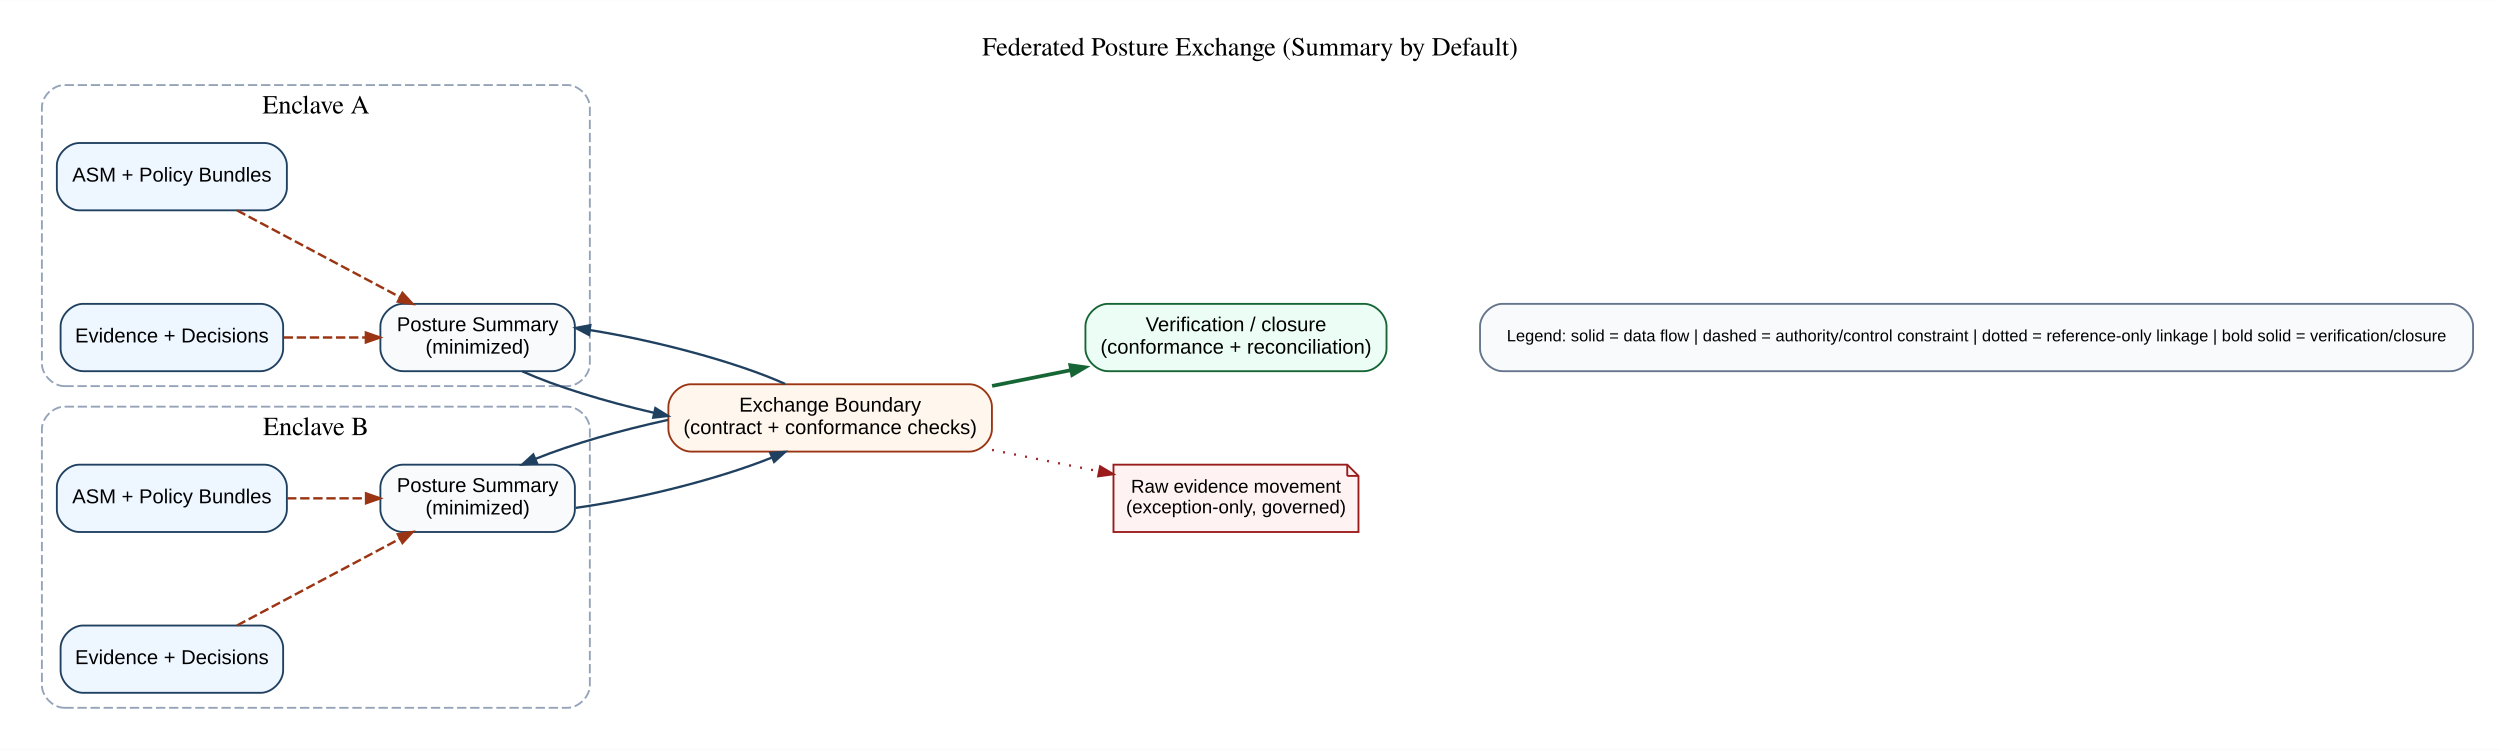
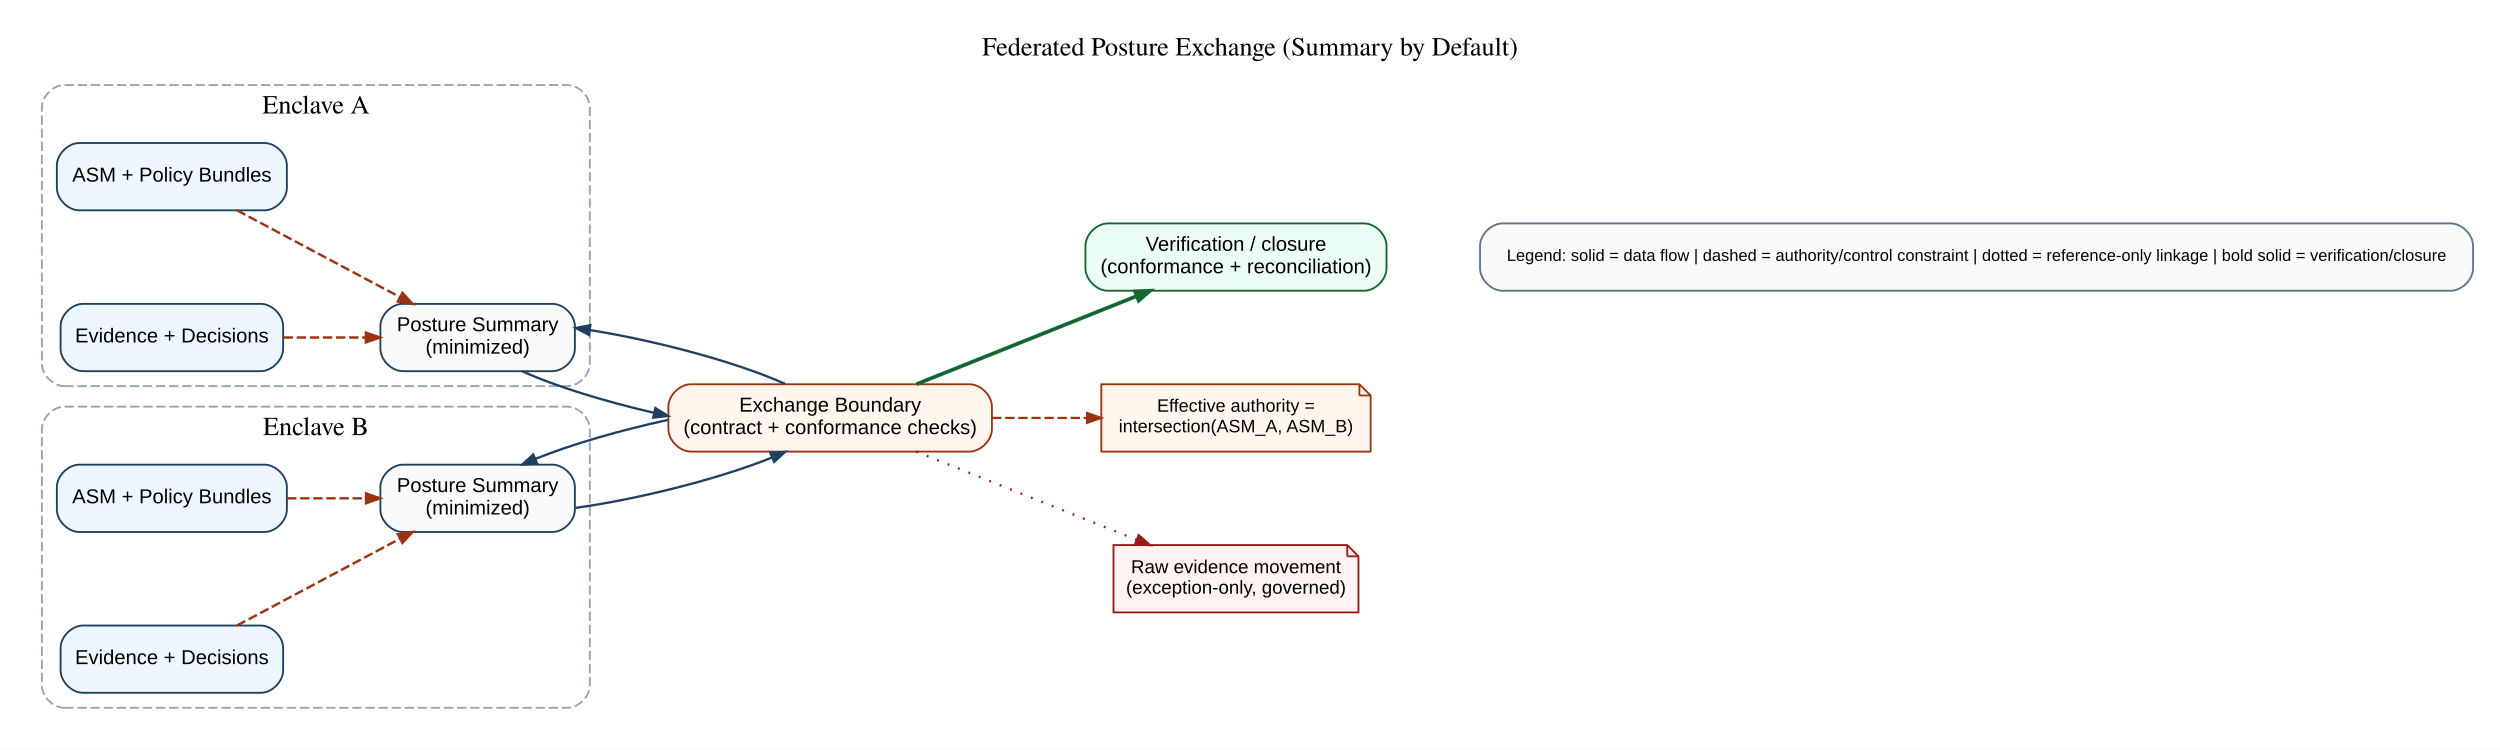
<svg xmlns="http://www.w3.org/2000/svg" width="1337pt" height="401pt" viewBox="0.00 0.00 1336.80 400.80">
  <g id="graph0" class="graph" transform="scale(1 1) rotate(0) translate(14.4 386.4)">
    <polygon fill="white" stroke="transparent" points="-14.4,14.4 -14.4,-386.4 1322.4,-386.4 1322.4,14.4 -14.4,14.4" />
    <text text-anchor="middle" x="654" y="-356.8" font-family="Times,serif" font-size="14.00">Federated Posture Exchange (Summary by Default)</text>
    <g id="clust1" class="cluster">
      <path fill="white" stroke="#94a3b8" stroke-dasharray="5,2" d="M20,-180C20,-180 289,-180 289,-180 295,-180 301,-186 301,-192 301,-192 301,-329 301,-329 301,-335 295,-341 289,-341 289,-341 20,-341 20,-341 14,-341 8,-335 8,-329 8,-329 8,-192 8,-192 8,-186 14,-180 20,-180" />
      <text text-anchor="middle" x="154.5" y="-325.8" font-family="Times,serif" font-size="14.00">Enclave A</text>
    </g>
    <g id="clust2" class="cluster">
      <path fill="white" stroke="#94a3b8" stroke-dasharray="5,2" d="M20,-8C20,-8 289,-8 289,-8 295,-8 301,-14 301,-20 301,-20 301,-157 301,-157 301,-163 295,-169 289,-169 289,-169 20,-169 20,-169 14,-169 8,-163 8,-157 8,-157 8,-20 8,-20 8,-14 14,-8 20,-8" />
      <text text-anchor="middle" x="154.5" y="-153.8" font-family="Times,serif" font-size="14.00">Enclave B</text>
    </g>
    <g id="node1" class="node">
      <path fill="#eef6ff" stroke="#204060" d="M127,-310C127,-310 28,-310 28,-310 22,-310 16,-304 16,-298 16,-298 16,-286 16,-286 16,-280 22,-274 28,-274 28,-274 127,-274 127,-274 133,-274 139,-280 139,-286 139,-286 139,-298 139,-298 139,-304 133,-310 127,-310" />
      <text text-anchor="middle" x="77.5" y="-289.36" font-family="Arial" font-size="10.80">ASM + Policy Bundles</text>
    </g>
    <g id="node3" class="node">
      <path fill="#f8fafc" stroke="#204060" d="M281,-224C281,-224 201,-224 201,-224 195,-224 189,-218 189,-212 189,-212 189,-200 189,-200 189,-194 195,-188 201,-188 201,-188 281,-188 281,-188 287,-188 293,-194 293,-200 293,-200 293,-212 293,-212 293,-218 287,-224 281,-224" />
      <text text-anchor="middle" x="241" y="-209.36" font-family="Arial" font-size="10.80">Posture Summary</text>
      <text text-anchor="middle" x="241" y="-197.36" font-family="Arial" font-size="10.80">(minimized)</text>
    </g>
    <g id="edge5" class="edge">
      <path fill="none" stroke="#9a3412" stroke-width="1.3" stroke-dasharray="5,2" d="M112.36,-273.97C137.77,-260.44 172.66,-241.86 199.54,-227.55" />
      <polygon fill="#9a3412" stroke="#9a3412" stroke-width="1.3" points="200.8,-229.85 206.19,-224 198.34,-225.21 200.8,-229.85" />
    </g>
    <g id="node2" class="node">
      <path fill="#eef6ff" stroke="#204060" d="M125,-224C125,-224 30,-224 30,-224 24,-224 18,-218 18,-212 18,-212 18,-200 18,-200 18,-194 24,-188 30,-188 30,-188 125,-188 125,-188 131,-188 137,-194 137,-200 137,-200 137,-212 137,-212 137,-218 131,-224 125,-224" />
      <text text-anchor="middle" x="77.5" y="-203.36" font-family="Arial" font-size="10.80">Evidence + Decisions</text>
    </g>
    <g id="edge6" class="edge">
      <path fill="none" stroke="#9a3412" stroke-width="1.3" stroke-dasharray="5,2" d="M137.26,-206C151.49,-206 166.71,-206 180.95,-206" />
      <polygon fill="#9a3412" stroke="#9a3412" stroke-width="1.3" points="181.25,-208.63 188.75,-206 181.25,-203.38 181.25,-208.63" />
    </g>
    <g id="node4" class="node">
      <path fill="#fff7ed" stroke="#9a3412" d="M504,-181C504,-181 355,-181 355,-181 349,-181 343,-175 343,-169 343,-169 343,-157 343,-157 343,-151 349,-145 355,-145 355,-145 504,-145 504,-145 510,-145 516,-151 516,-157 516,-157 516,-169 516,-169 516,-175 510,-181 504,-181" />
      <text text-anchor="middle" x="429.5" y="-166.36" font-family="Arial" font-size="10.80">Exchange Boundary</text>
      <text text-anchor="middle" x="429.5" y="-154.36" font-family="Arial" font-size="10.80">(contract + conformance checks)</text>
    </g>
    <g id="edge1" class="edge">
      <path fill="none" stroke="#204060" stroke-width="1.25" d="M264.87,-187.91C282.83,-179.81 309.11,-171.77 335.39,-165.72" />
      <polygon fill="#204060" stroke="#204060" stroke-width="1.25" points="336.04,-168.26 342.79,-164.07 334.9,-163.14 336.04,-168.26" />
    </g>
    <g id="edge4" class="edge">
      <path fill="none" stroke="#204060" stroke-width="1.25" d="M405.43,-181.18C379.48,-192.85 336.34,-204.36 300.89,-209.99" />
      <polygon fill="#204060" stroke="#204060" stroke-width="1.25" points="300.49,-207.4 293.46,-211.1 301.26,-212.59 300.49,-207.4" />
    </g>
    <g id="node7" class="node">
      <path fill="#f8fafc" stroke="#204060" d="M281,-138C281,-138 201,-138 201,-138 195,-138 189,-132 189,-126 189,-126 189,-114 189,-114 189,-108 195,-102 201,-102 201,-102 281,-102 281,-102 287,-102 293,-108 293,-114 293,-114 293,-126 293,-126 293,-132 287,-138 281,-138" />
      <text text-anchor="middle" x="241" y="-123.36" font-family="Arial" font-size="10.80">Posture Summary</text>
      <text text-anchor="middle" x="241" y="-111.36" font-family="Arial" font-size="10.80">(minimized)</text>
    </g>
    <g id="edge2" class="edge">
      <path fill="none" stroke="#204060" stroke-width="1.25" d="M342.79,-161.93C317.38,-156.44 291.21,-148.91 271.91,-141.1" />
      <polygon fill="#204060" stroke="#204060" stroke-width="1.25" points="272.8,-138.62 264.87,-138.09 270.74,-143.45 272.8,-138.62" />
    </g>
    <g id="node8" class="node">
-       <path fill="#ecfdf5" stroke="#166534" d="M715,-224C715,-224 578,-224 578,-224 572,-224 566,-218 566,-212 566,-212 566,-200 566,-200 566,-194 572,-188 578,-188 578,-188 715,-188 715,-188 721,-188 727,-194 727,-200 727,-200 727,-212 727,-212 727,-218 721,-224 715,-224" />
-       <text text-anchor="middle" x="646.5" y="-209.36" font-family="Arial" font-size="10.80">Verification / closure</text>
-       <text text-anchor="middle" x="646.5" y="-197.36" font-family="Arial" font-size="10.80">(conformance + reconciliation)</text>
+       <path fill="#ecfdf5" stroke="#166534" d="M715,-267C715,-267 578,-267 578,-267 572,-267 566,-261 566,-255 566,-255 566,-243 566,-243 566,-237 572,-231 578,-231 578,-231 715,-231 715,-231 721,-231 727,-237 727,-243 727,-243 727,-255 727,-255 727,-261 721,-267 715,-267" />
+       <text text-anchor="middle" x="646.5" y="-252.36" font-family="Arial" font-size="10.80">Verification / closure</text>
+       <text text-anchor="middle" x="646.5" y="-240.36" font-family="Arial" font-size="10.80">(conformance + reconciliation)</text>
    </g>
    <g id="edge9" class="edge">
-       <path fill="none" stroke="#166534" stroke-width="2" d="M516.09,-180.12C529.92,-182.88 544.26,-185.75 558.14,-188.53" />
-       <polygon fill="#166534" stroke="#166534" stroke-width="2" points="557.92,-191.16 565.79,-190.06 558.95,-186.01 557.92,-191.16" />
+       <path fill="none" stroke="#166534" stroke-width="2" d="M475.57,-181.03C509.97,-194.79 557.43,-213.77 593.44,-228.18" />
+       <polygon fill="#166534" stroke="#166534" stroke-width="2" points="592.55,-230.65 600.49,-231 594.5,-225.77 592.55,-230.65" />
    </g>
    <g id="node9" class="node">
-       <polygon fill="#fef2f2" stroke="#991b1b" points="706,-138 581,-138 581,-102 712,-102 712,-132 706,-138" />
-       <polyline fill="none" stroke="#991b1b" points="706,-138 706,-132 " />
-       <polyline fill="none" stroke="#991b1b" points="712,-132 706,-132 " />
-       <text text-anchor="middle" x="646.5" y="-123" font-family="Arial" font-size="10.00">Raw evidence movement</text>
-       <text text-anchor="middle" x="646.5" y="-112" font-family="Arial" font-size="10.00">(exception-only, governed)</text>
+       <polygon fill="#fff7ed" stroke="#9a3412" points="712.5,-181 574.5,-181 574.5,-145 718.5,-145 718.5,-175 712.5,-181" />
+       <polyline fill="none" stroke="#9a3412" points="712.5,-181 712.5,-175 " />
+       <polyline fill="none" stroke="#9a3412" points="718.5,-175 712.5,-175 " />
+       <text text-anchor="middle" x="646.5" y="-166.32" font-family="Arial" font-size="9.60">Effective authority =</text>
+       <text text-anchor="middle" x="646.5" y="-155.32" font-family="Arial" font-size="9.60">intersection(ASM_A, ASM_B)</text>
    </g>
    <g id="edge10" class="edge">
-       <path fill="none" stroke="#991b1b" stroke-width="1.25" stroke-dasharray="1,5" d="M516.09,-145.88C534.94,-142.11 554.74,-138.15 573.01,-134.5" />
-       <polygon fill="#991b1b" stroke="#991b1b" stroke-width="1.25" points="573.91,-137 580.75,-132.95 572.88,-131.85 573.91,-137" />
+       <path fill="none" stroke="#9a3412" stroke-width="1.2" stroke-dasharray="5,2" d="M516.09,-163C532.85,-163 550.34,-163 566.86,-163" />
+       <polygon fill="#9a3412" stroke="#9a3412" stroke-width="1.2" points="566.87,-165.63 574.37,-163 566.87,-160.38 566.87,-165.63" />
+     </g>
+     <g id="node10" class="node">
+       <polygon fill="#fef2f2" stroke="#991b1b" points="706,-95 581,-95 581,-59 712,-59 712,-89 706,-95" />
+       <polyline fill="none" stroke="#991b1b" points="706,-95 706,-89 " />
+       <polyline fill="none" stroke="#991b1b" points="712,-89 706,-89 " />
+       <text text-anchor="middle" x="646.5" y="-80" font-family="Arial" font-size="10.00">Raw evidence movement</text>
+       <text text-anchor="middle" x="646.5" y="-69" font-family="Arial" font-size="10.00">(exception-only, governed)</text>
+     </g>
+     <g id="edge11" class="edge">
+       <path fill="none" stroke="#991b1b" stroke-width="1.25" stroke-dasharray="1,5" d="M475.57,-144.97C509.97,-131.21 557.43,-112.23 593.44,-97.82" />
+       <polygon fill="#991b1b" stroke="#991b1b" stroke-width="1.25" points="594.5,-100.23 600.49,-95 592.55,-95.35 594.5,-100.23" />
    </g>
    <g id="node5" class="node">
      <path fill="#eef6ff" stroke="#204060" d="M127,-138C127,-138 28,-138 28,-138 22,-138 16,-132 16,-126 16,-126 16,-114 16,-114 16,-108 22,-102 28,-102 28,-102 127,-102 127,-102 133,-102 139,-108 139,-114 139,-114 139,-126 139,-126 139,-132 133,-138 127,-138" />
      <text text-anchor="middle" x="77.5" y="-117.36" font-family="Arial" font-size="10.80">ASM + Policy Bundles</text>
    </g>
    <g id="edge7" class="edge">
      <path fill="none" stroke="#9a3412" stroke-width="1.3" stroke-dasharray="5,2" d="M139.1,-120C152.92,-120 167.58,-120 181.32,-120" />
      <polygon fill="#9a3412" stroke="#9a3412" stroke-width="1.3" points="181.34,-122.63 188.84,-120 181.34,-117.38 181.34,-122.63" />
    </g>
    <g id="node6" class="node">
      <path fill="#eef6ff" stroke="#204060" d="M125,-52C125,-52 30,-52 30,-52 24,-52 18,-46 18,-40 18,-40 18,-28 18,-28 18,-22 24,-16 30,-16 30,-16 125,-16 125,-16 131,-16 137,-22 137,-28 137,-28 137,-40 137,-40 137,-46 131,-52 125,-52" />
      <text text-anchor="middle" x="77.5" y="-31.36" font-family="Arial" font-size="10.80">Evidence + Decisions</text>
    </g>
    <g id="edge8" class="edge">
      <path fill="none" stroke="#9a3412" stroke-width="1.3" stroke-dasharray="5,2" d="M112.36,-52.03C137.77,-65.56 172.66,-84.14 199.54,-98.45" />
      <polygon fill="#9a3412" stroke="#9a3412" stroke-width="1.3" points="198.34,-100.79 206.19,-102 200.8,-96.15 198.34,-100.79" />
    </g>
    <g id="edge3" class="edge">
      <path fill="none" stroke="#204060" stroke-width="1.25" d="M293.46,-114.9C327.11,-119.58 369.91,-130.35 398.21,-141.75" />
      <polygon fill="#204060" stroke="#204060" stroke-width="1.25" points="397.5,-144.3 405.43,-144.82 399.55,-139.47 397.5,-144.3" />
    </g>
-     <g id="node10" class="node">
-       <path fill="#f8fafc" stroke="#64748b" d="M1296,-224C1296,-224 789,-224 789,-224 783,-224 777,-218 777,-212 777,-212 777,-200 777,-200 777,-194 783,-188 789,-188 789,-188 1296,-188 1296,-188 1302,-188 1308,-194 1308,-200 1308,-200 1308,-212 1308,-212 1308,-218 1302,-224 1296,-224" />
-       <text text-anchor="middle" x="1042.5" y="-203.96" font-family="Arial" font-size="8.80">Legend: solid = data flow | dashed = authority/control constraint | dotted = reference-only linkage | bold solid = verification/closure</text>
+     <g id="node11" class="node">
+       <path fill="#f8fafc" stroke="#64748b" d="M1296,-267C1296,-267 789,-267 789,-267 783,-267 777,-261 777,-255 777,-255 777,-243 777,-243 777,-237 783,-231 789,-231 789,-231 1296,-231 1296,-231 1302,-231 1308,-237 1308,-243 1308,-243 1308,-255 1308,-255 1308,-261 1302,-267 1296,-267" />
+       <text text-anchor="middle" x="1042.5" y="-246.96" font-family="Arial" font-size="8.80">Legend: solid = data flow | dashed = authority/control constraint | dotted = reference-only linkage | bold solid = verification/closure</text>
    </g>
  </g>
</svg>
